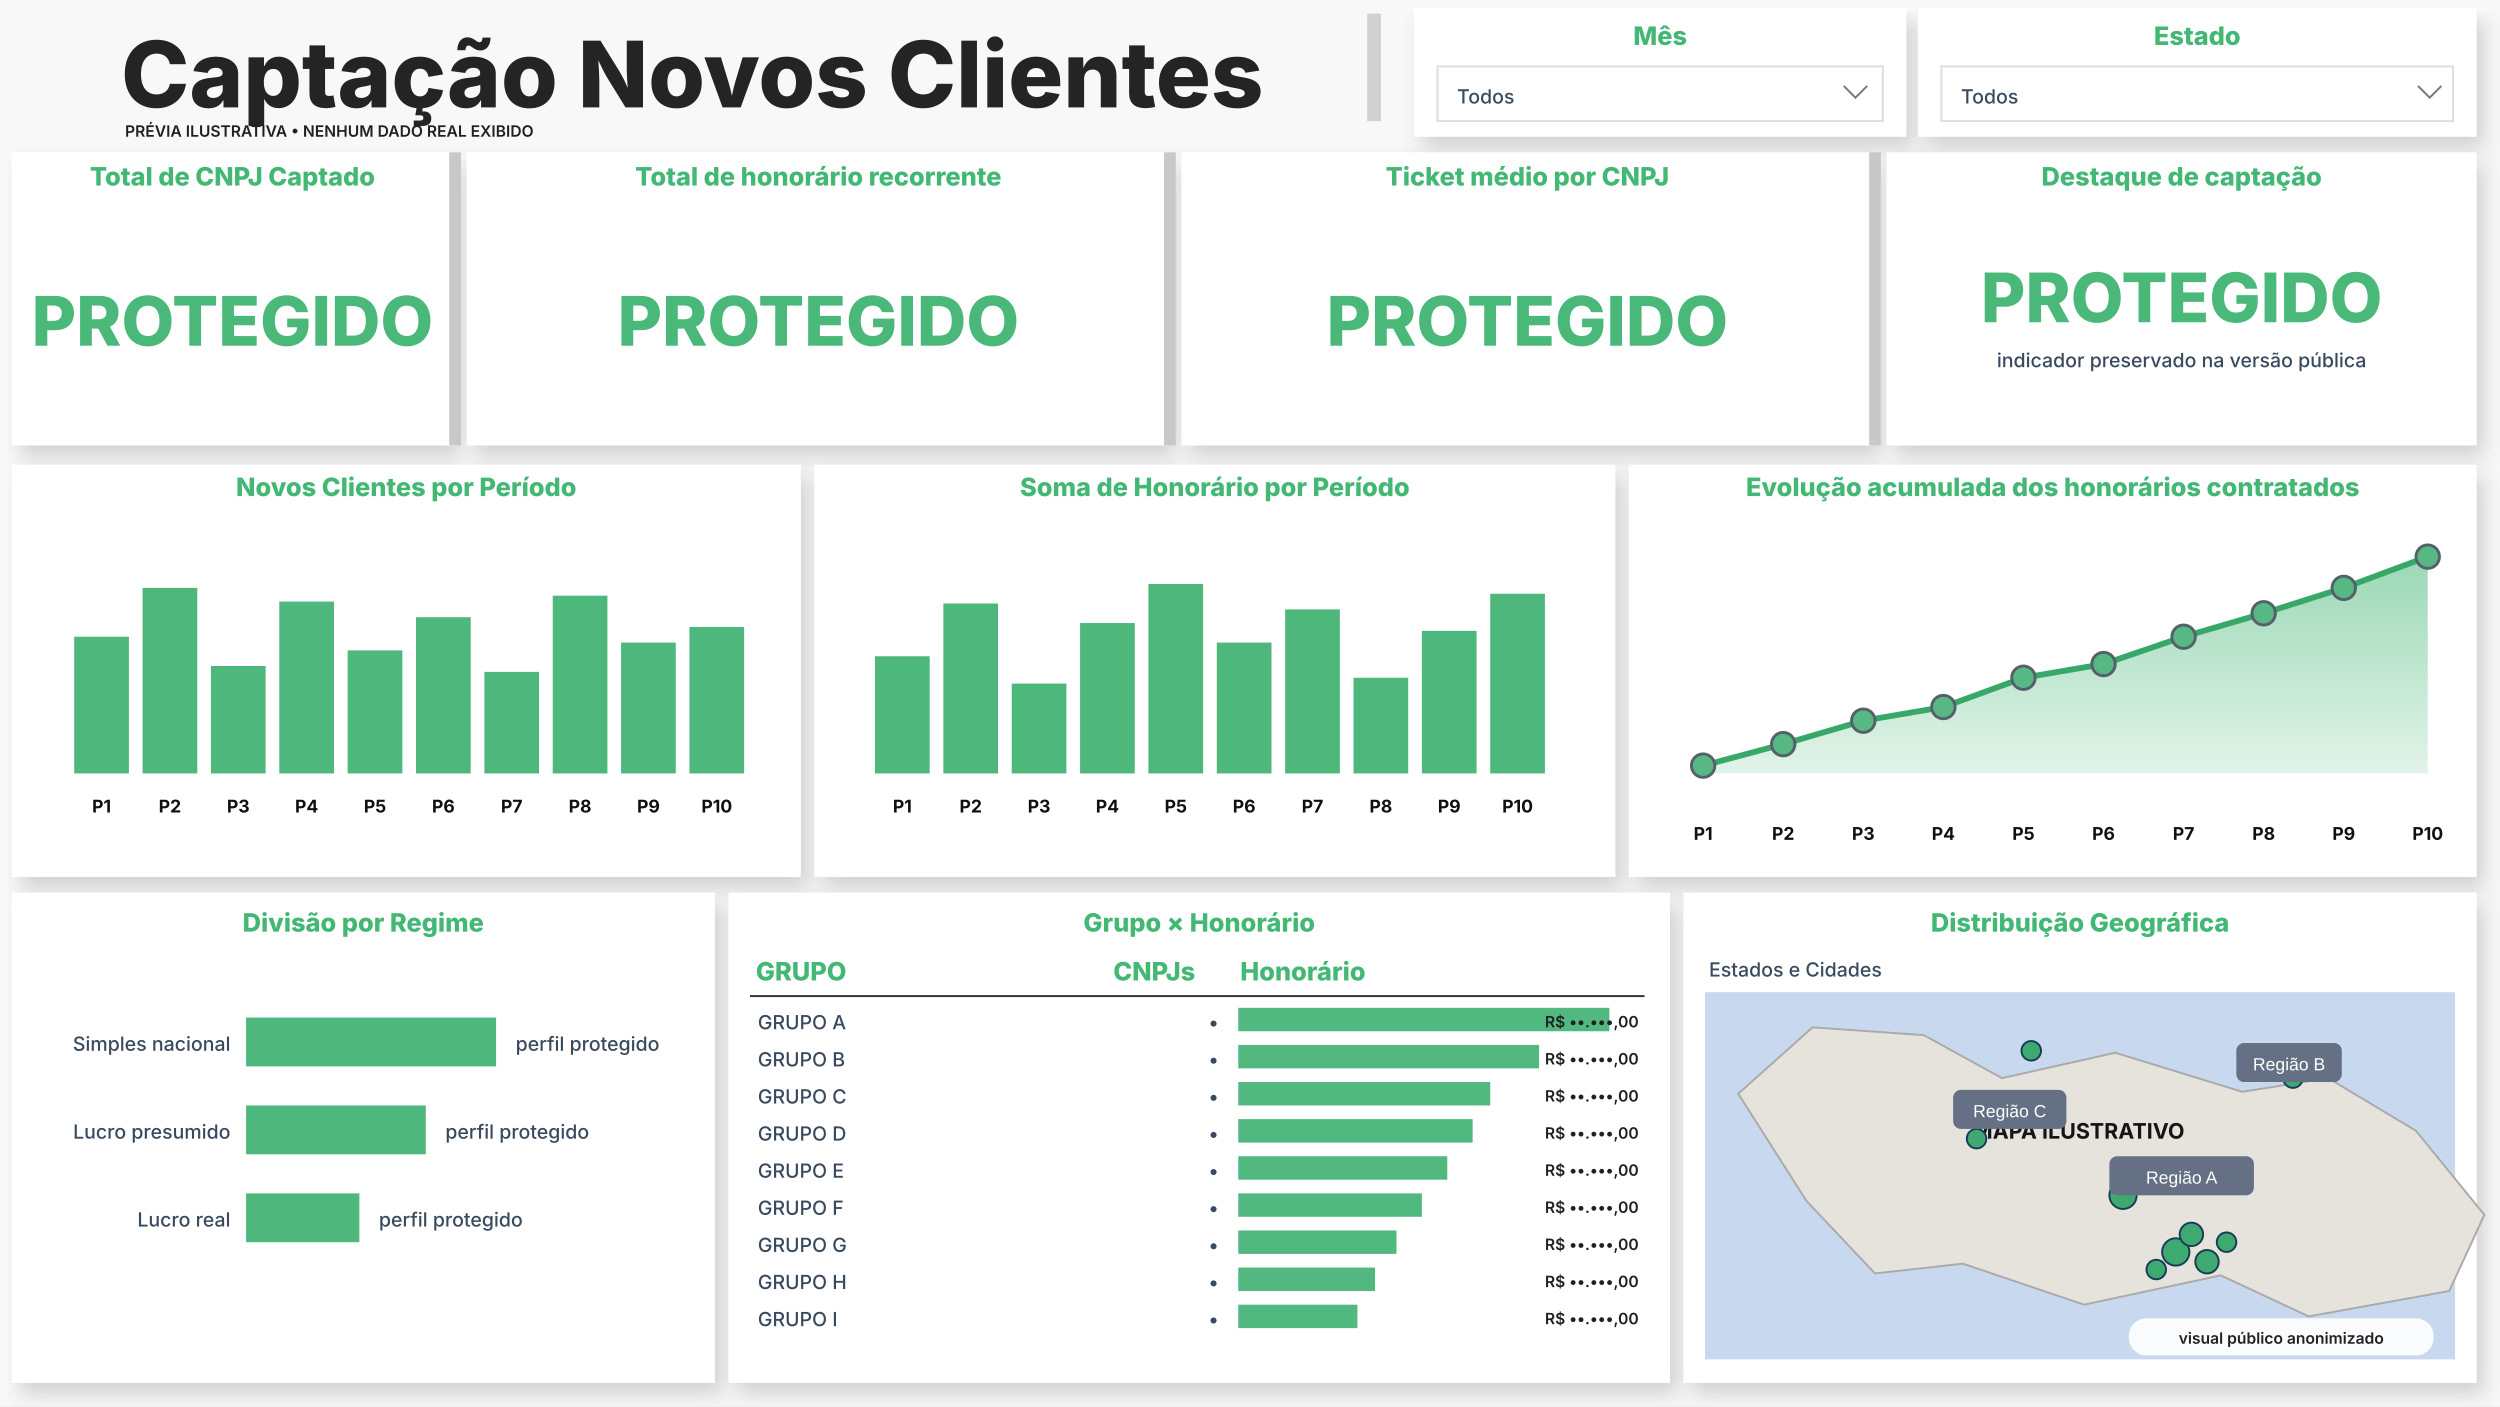
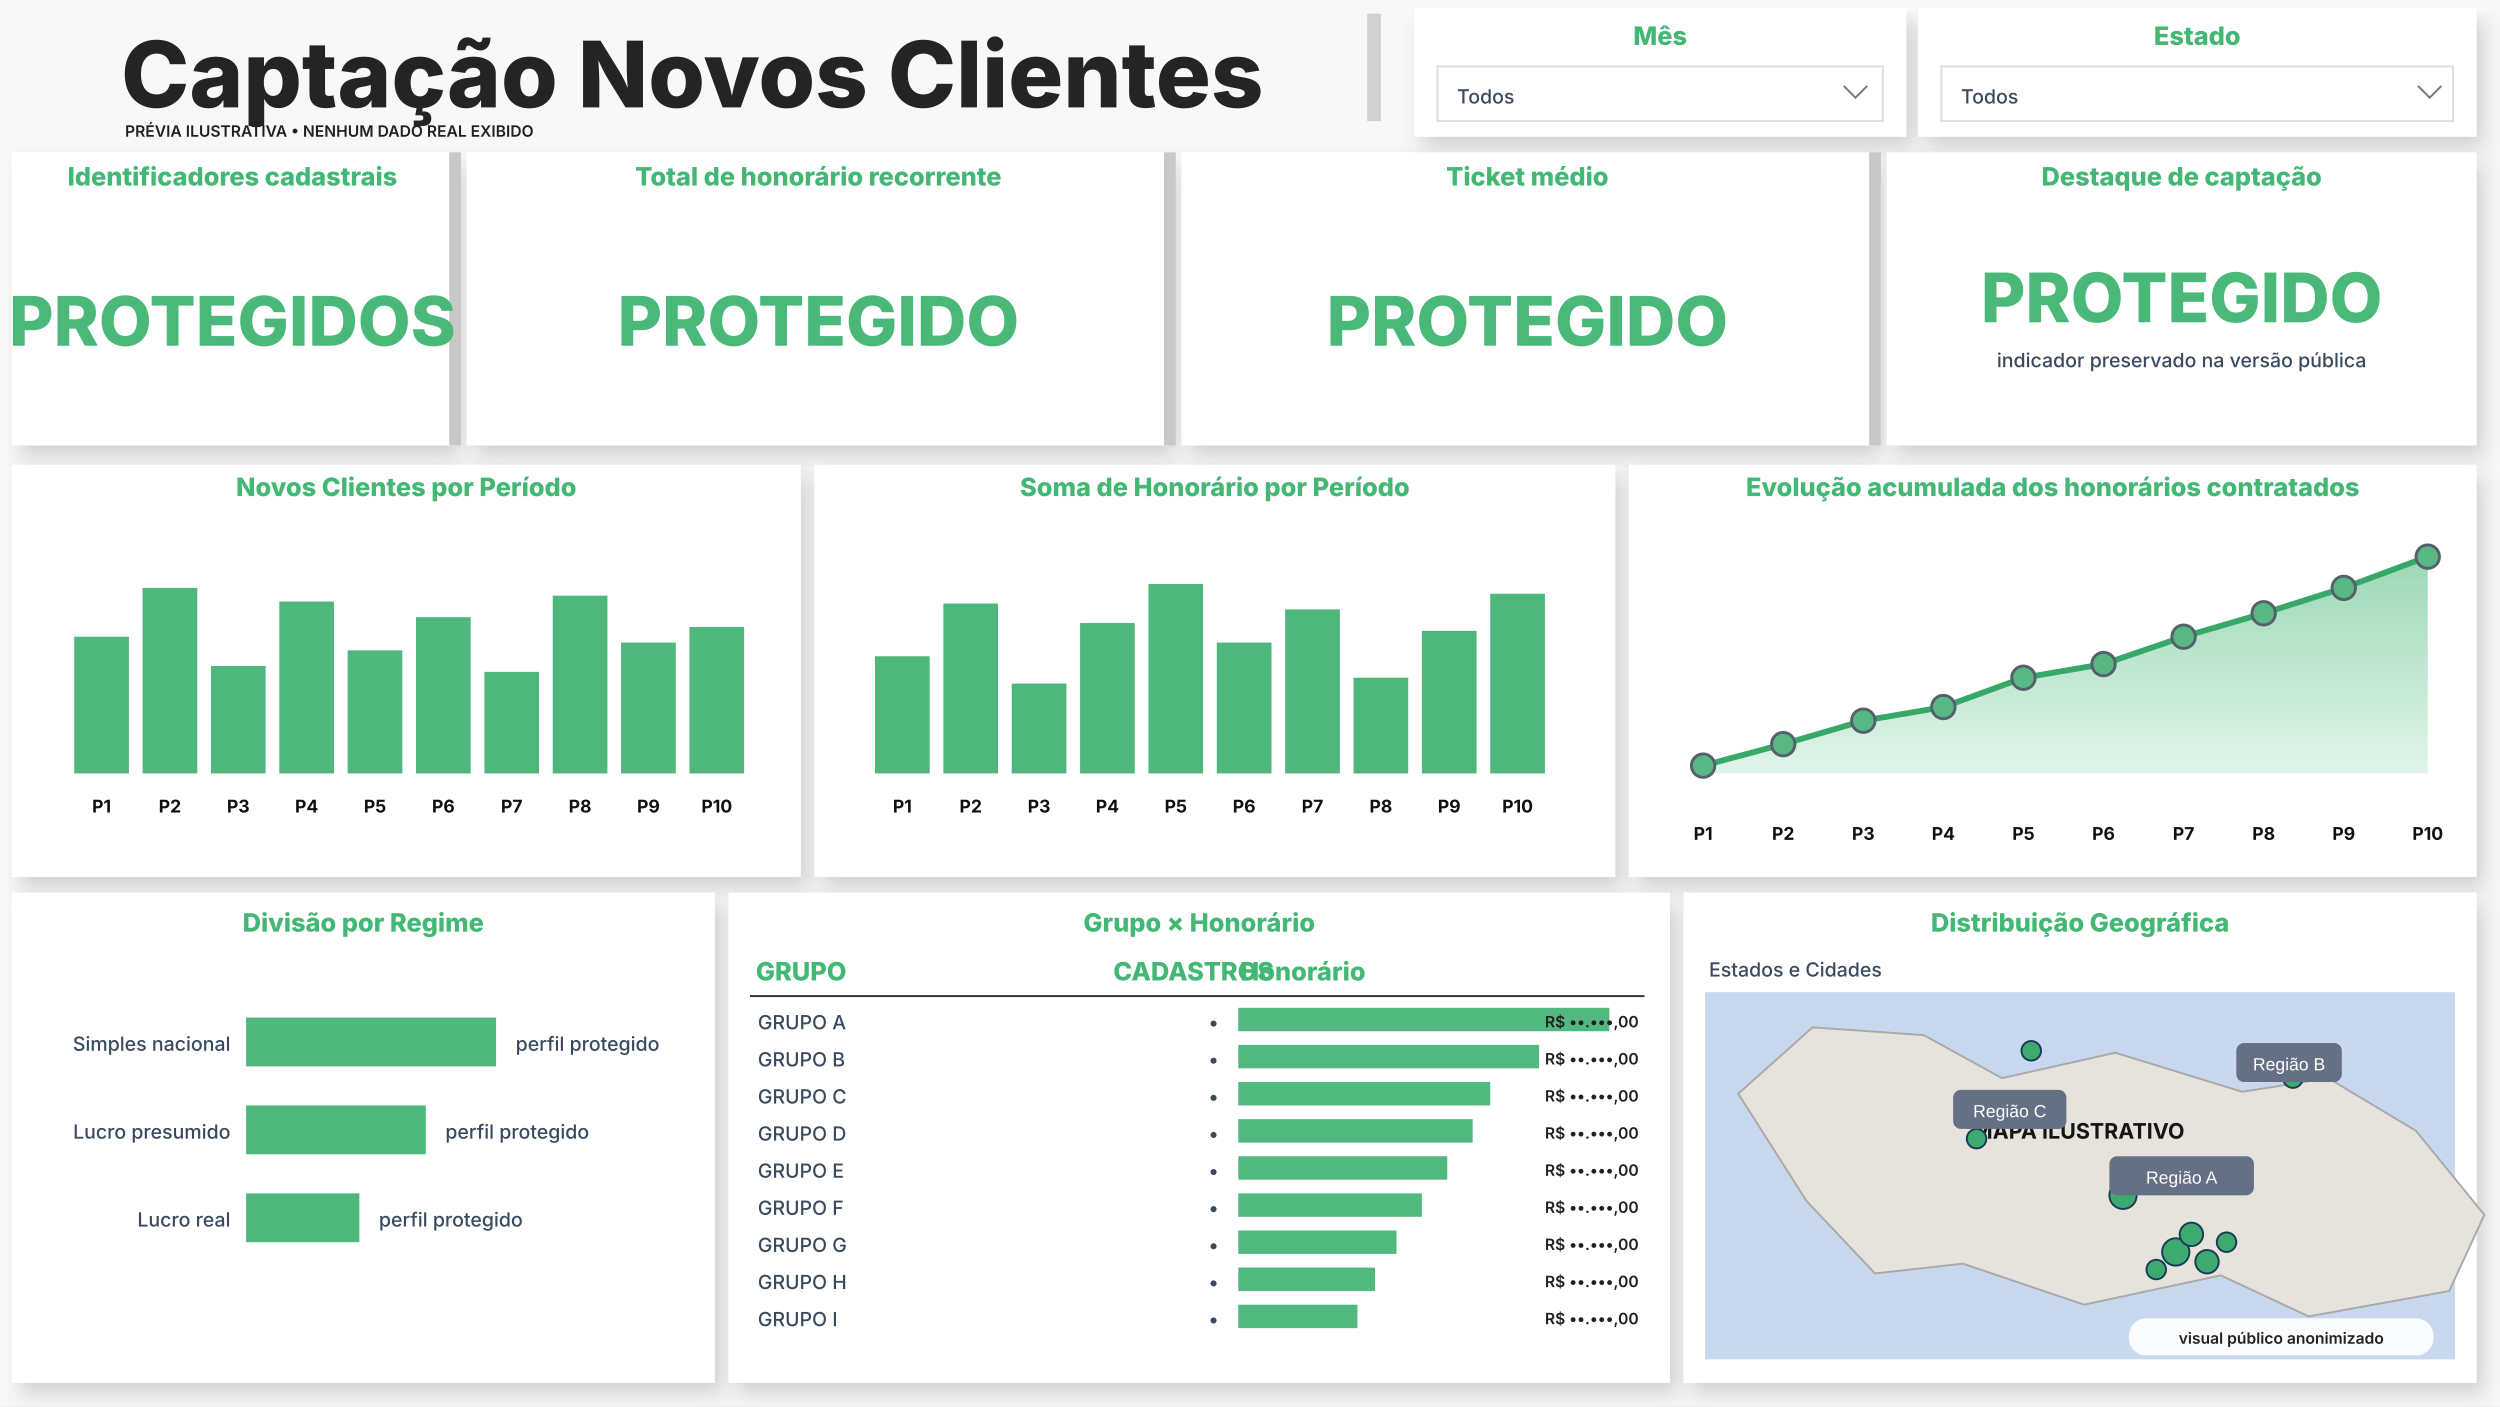
<svg xmlns="http://www.w3.org/2000/svg" width="1280" height="720" viewBox="0 0 1280 720" role="img" aria-labelledby="title desc">
  <defs>
    <filter id="shadow" x="-12%" y="-12%" width="124%" height="140%">
      <feDropShadow dx="4" dy="6" stdDeviation="5" flood-color="#5b5b5b" flood-opacity=".24" />
    </filter>
    <linearGradient id="area" x1="0" y1="0" x2="0" y2="1">
      <stop offset="0" stop-color="#49b879" stop-opacity=".55" />
      <stop offset="1" stop-color="#49b879" stop-opacity=".16" />
    </linearGradient>
    <style>
      .heading{font:800 47px Inter,Arial,sans-serif;fill:#242424}.green-title{font:800 13px Inter,Arial,sans-serif;fill:#43b774}.kpi{font:800 35px Inter,Arial,sans-serif;fill:#49b879}.label{font:700 11px Inter,Arial,sans-serif;fill:#151515}.small{font:500 10px Inter,Arial,sans-serif;fill:#394a5e}.tiny{font:600 8px Inter,Arial,sans-serif;fill:#202020}.month{font:700 9px Inter,Arial,sans-serif;fill:#111}.panel{fill:#fff}.divider{stroke:#c8c8c8;stroke-width:6}.grid{stroke:#e6e6e6;stroke-width:1}.green{fill:#4db77c}.green-stroke{stroke:#38a869}.muted{fill:#777}.money{font:800 10px Inter,Arial,sans-serif;fill:#111}
    </style>
  </defs>
  <rect width="1280" height="720" fill="#f8f8f8" />
  <text x="62" y="55" class="heading">Captação Novos Clientes</text>
  <text x="64" y="70" class="tiny" fill="#43b774">PRÉVIA ILUSTRATIVA • NENHUM DADO REAL EXIBIDO</text>
  <rect x="700" y="7" width="7" height="55" fill="#d0d0d0" />
  <g filter="url(#shadow)">
    <rect x="724" y="4" width="252" height="66" fill="#fff" />
    <rect x="982" y="4" width="286" height="66" fill="#fff" />
  </g>
  <text x="850" y="23" text-anchor="middle" class="green-title">Mês</text>
  <rect x="736" y="34" width="228" height="28" fill="#fff" stroke="#ddd" />
  <text x="746" y="53" class="small" font-weight="700">Todos</text>
  <path d="M944 44l6 6 6-6" fill="none" stroke="#777" />
  <text x="1125" y="23" text-anchor="middle" class="green-title">Estado</text>
  <rect x="994" y="34" width="262" height="28" fill="#fff" stroke="#ddd" />
  <text x="1004" y="53" class="small" font-weight="700">Todos</text>
  <path d="M1238 44l6 6 6-6" fill="none" stroke="#777" />
  <g filter="url(#shadow)">
    <rect class="panel" x="6" y="78" width="226" height="150" />
    <rect class="panel" x="239" y="78" width="359" height="150" />
    <rect class="panel" x="605" y="78" width="354" height="150" />
    <rect class="panel" x="966" y="78" width="302" height="150" />
  </g>
  <line class="divider" x1="233" y1="78" x2="233" y2="228" />
  <line class="divider" x1="599" y1="78" x2="599" y2="228" />
  <line class="divider" x1="960" y1="78" x2="960" y2="228" />
-   <text x="119" y="95" text-anchor="middle" class="green-title">Total de CNPJ Captado</text>
-   <text x="119" y="177" text-anchor="middle" class="kpi">PROTEGIDO</text>
+   <text x="119" y="95" text-anchor="middle" class="green-title">Identificadores cadastrais</text>
+   <text x="119" y="177" text-anchor="middle" class="kpi">PROTEGIDOS</text>
  <text x="419" y="95" text-anchor="middle" class="green-title">Total de honorário recorrente</text>
  <text x="419" y="177" text-anchor="middle" class="kpi">PROTEGIDO</text>
-   <text x="782" y="95" text-anchor="middle" class="green-title">Ticket médio por CNPJ</text>
+   <text x="782" y="95" text-anchor="middle" class="green-title">Ticket médio</text>
  <text x="782" y="177" text-anchor="middle" class="kpi">PROTEGIDO</text>
  <text x="1117" y="95" text-anchor="middle" class="green-title">Destaque de captação</text>
  <text x="1117" y="165" text-anchor="middle" class="kpi">PROTEGIDO</text>
  <text x="1117" y="188" text-anchor="middle" class="small">indicador preservado na versão pública</text>
  <g filter="url(#shadow)">
    <rect class="panel" x="6" y="238" width="404" height="211" />
    <rect class="panel" x="417" y="238" width="410" height="211" />
    <rect class="panel" x="834" y="238" width="434" height="211" />
  </g>
  <text x="208" y="254" text-anchor="middle" class="green-title">Novos Clientes por Período</text>
  <g class="green">
    <rect x="38" y="326" width="28" height="70" />
    <rect x="73" y="301" width="28" height="95" />
    <rect x="108" y="341" width="28" height="55" />
    <rect x="143" y="308" width="28" height="88" />
    <rect x="178" y="333" width="28" height="63" />
    <rect x="213" y="316" width="28" height="80" />
    <rect x="248" y="344" width="28" height="52" />
    <rect x="283" y="305" width="28" height="91" />
    <rect x="318" y="329" width="28" height="67" />
    <rect x="353" y="321" width="28" height="75" />
  </g>
  <g class="month" text-anchor="middle">
    <text x="52" y="416">P1</text>
    <text x="87" y="416">P2</text>
    <text x="122" y="416">P3</text>
    <text x="157" y="416">P4</text>
    <text x="192" y="416">P5</text>
    <text x="227" y="416">P6</text>
    <text x="262" y="416">P7</text>
    <text x="297" y="416">P8</text>
    <text x="332" y="416">P9</text>
    <text x="367" y="416">P10</text>
  </g>
  <text x="622" y="254" text-anchor="middle" class="green-title">Soma de Honorário por Período</text>
  <g class="green">
    <rect x="448" y="336" width="28" height="60" />
    <rect x="483" y="309" width="28" height="87" />
    <rect x="518" y="350" width="28" height="46" />
    <rect x="553" y="319" width="28" height="77" />
    <rect x="588" y="299" width="28" height="97" />
    <rect x="623" y="329" width="28" height="67" />
    <rect x="658" y="312" width="28" height="84" />
    <rect x="693" y="347" width="28" height="49" />
    <rect x="728" y="323" width="28" height="73" />
    <rect x="763" y="304" width="28" height="92" />
  </g>
  <g class="month" text-anchor="middle">
    <text x="462" y="416">P1</text>
    <text x="497" y="416">P2</text>
    <text x="532" y="416">P3</text>
    <text x="567" y="416">P4</text>
    <text x="602" y="416">P5</text>
    <text x="637" y="416">P6</text>
    <text x="672" y="416">P7</text>
    <text x="707" y="416">P8</text>
    <text x="742" y="416">P9</text>
    <text x="777" y="416">P10</text>
  </g>
  <text x="1051" y="254" text-anchor="middle" class="green-title">Evolução acumulada dos honorários contratados</text>
  <path d="M872 392L913 381L954 369L995 362L1036 347L1077 340L1118 326L1159 314L1200 301L1243 285V396H872Z" fill="url(#area)" />
  <path d="M872 392L913 381L954 369L995 362L1036 347L1077 340L1118 326L1159 314L1200 301L1243 285" fill="none" class="green-stroke" stroke-width="3" />
  <g fill="#57b883" stroke="#55606a" stroke-width="1.5">
    <circle cx="872" cy="392" r="6" />
    <circle cx="913" cy="381" r="6" />
    <circle cx="954" cy="369" r="6" />
    <circle cx="995" cy="362" r="6" />
    <circle cx="1036" cy="347" r="6" />
    <circle cx="1077" cy="340" r="6" />
    <circle cx="1118" cy="326" r="6" />
    <circle cx="1159" cy="314" r="6" />
    <circle cx="1200" cy="301" r="6" />
    <circle cx="1243" cy="285" r="6" />
  </g>
  <g class="month" text-anchor="middle">
    <text x="872" y="430">P1</text>
    <text x="913" y="430">P2</text>
    <text x="954" y="430">P3</text>
    <text x="995" y="430">P4</text>
    <text x="1036" y="430">P5</text>
    <text x="1077" y="430">P6</text>
    <text x="1118" y="430">P7</text>
    <text x="1159" y="430">P8</text>
    <text x="1200" y="430">P9</text>
    <text x="1243" y="430">P10</text>
  </g>
  <g filter="url(#shadow)">
    <rect class="panel" x="6" y="457" width="360" height="251" />
    <rect class="panel" x="373" y="457" width="482" height="251" />
    <rect class="panel" x="862" y="457" width="406" height="251" />
  </g>
  <text x="186" y="477" text-anchor="middle" class="green-title">Divisão por Regime</text>
  <g class="small" text-anchor="end">
    <text x="118" y="538">Simples nacional</text>
    <text x="118" y="583">Lucro presumido</text>
    <text x="118" y="628">Lucro real</text>
  </g>
  <rect x="126" y="521" width="128" height="25" class="green" />
  <rect x="126" y="566" width="92" height="25" class="green" />
  <rect x="126" y="611" width="58" height="25" class="green" />
  <g class="small">
    <text x="264" y="538">perfil protegido</text>
    <text x="228" y="583">perfil protegido</text>
    <text x="194" y="628">perfil protegido</text>
  </g>
  <text x="614" y="477" text-anchor="middle" class="green-title">Grupo × Honorário</text>
  <text x="387" y="502" class="green-title">GRUPO</text>
-   <text x="570" y="502" class="green-title">CNPJs</text>
+   <text x="570" y="502" class="green-title">CADASTROS</text>
  <text x="635" y="502" class="green-title">Honorário</text>
  <line x1="384" y1="510" x2="842" y2="510" stroke="#333" />
  <g class="small" fill="#35a86a">
    <text x="388" y="527">GRUPO A</text>
    <text x="388" y="546">GRUPO B</text>
    <text x="388" y="565">GRUPO C</text>
    <text x="388" y="584">GRUPO D</text>
    <text x="388" y="603">GRUPO E</text>
    <text x="388" y="622">GRUPO F</text>
    <text x="388" y="641">GRUPO G</text>
    <text x="388" y="660">GRUPO H</text>
    <text x="388" y="679">GRUPO I</text>
  </g>
  <g class="small" text-anchor="end">
    <text x="624" y="527">•</text>
    <text x="624" y="546">•</text>
    <text x="624" y="565">•</text>
    <text x="624" y="584">•</text>
    <text x="624" y="603">•</text>
    <text x="624" y="622">•</text>
    <text x="624" y="641">•</text>
    <text x="624" y="660">•</text>
    <text x="624" y="679">•</text>
  </g>
  <g fill="#51b980">
    <rect x="634" y="516" width="190" height="12" />
    <rect x="634" y="535" width="154" height="12" />
    <rect x="634" y="554" width="129" height="12" />
    <rect x="634" y="573" width="120" height="12" />
    <rect x="634" y="592" width="107" height="12" />
    <rect x="634" y="611" width="94" height="12" />
    <rect x="634" y="630" width="81" height="12" />
    <rect x="634" y="649" width="70" height="12" />
    <rect x="634" y="668" width="61" height="12" />
  </g>
  <g class="tiny" text-anchor="end">
    <text x="839" y="526">R$ ••.•••,00</text>
    <text x="839" y="545">R$ ••.•••,00</text>
    <text x="839" y="564">R$ ••.•••,00</text>
    <text x="839" y="583">R$ ••.•••,00</text>
    <text x="839" y="602">R$ ••.•••,00</text>
    <text x="839" y="621">R$ ••.•••,00</text>
    <text x="839" y="640">R$ ••.•••,00</text>
    <text x="839" y="659">R$ ••.•••,00</text>
    <text x="839" y="678">R$ ••.•••,00</text>
  </g>
  <text x="1065" y="477" text-anchor="middle" class="green-title">Distribuição Geográfica</text>
  <text x="875" y="500" class="small" fill="#3ead70">Estados e Cidades</text>
  <rect x="873" y="508" width="384" height="188" fill="#c8d9ef" />
  <path d="M890 560l38-34 57 4 40 22 58-13 65 20 44-7 45 27 35 43-18 39-72 13-45-21-70 15-62-21-45 5-35-37z" fill="#e6e3dc" stroke="#aaa" />
  <text x="1010" y="583" class="label" fill="#797979">MAPA ILUSTRATIVO</text>
  <g fill="#3faa70" stroke="#183c58" stroke-width="1">
    <circle cx="1114" cy="641" r="7" />
    <circle cx="1122" cy="632" r="6" />
    <circle cx="1130" cy="646" r="6" />
    <circle cx="1140" cy="636" r="5" />
    <circle cx="1104" cy="650" r="5" />
    <circle cx="1087" cy="612" r="7" />
    <circle cx="1012" cy="583" r="5" />
    <circle cx="1174" cy="552" r="5" />
    <circle cx="1040" cy="538" r="5" />
  </g>
  <g>
    <rect x="1080" y="592" width="74" height="20" rx="4" fill="#657084" />
    <text x="1117" y="606" text-anchor="middle" font-family="Arial" font-size="9" fill="#fff">Região A</text>
    <rect x="1145" y="534" width="54" height="20" rx="4" fill="#657084" />
    <text x="1172" y="548" text-anchor="middle" font-family="Arial" font-size="9" fill="#fff">Região B</text>
    <rect x="1000" y="558" width="58" height="20" rx="4" fill="#657084" />
    <text x="1029" y="572" text-anchor="middle" font-family="Arial" font-size="9" fill="#fff">Região C</text>
  </g>
  <rect x="1090" y="675" width="156" height="19" rx="9" fill="#fff" opacity=".9" />
  <text x="1168" y="688" text-anchor="middle" class="tiny">visual público anonimizado</text>
</svg>
